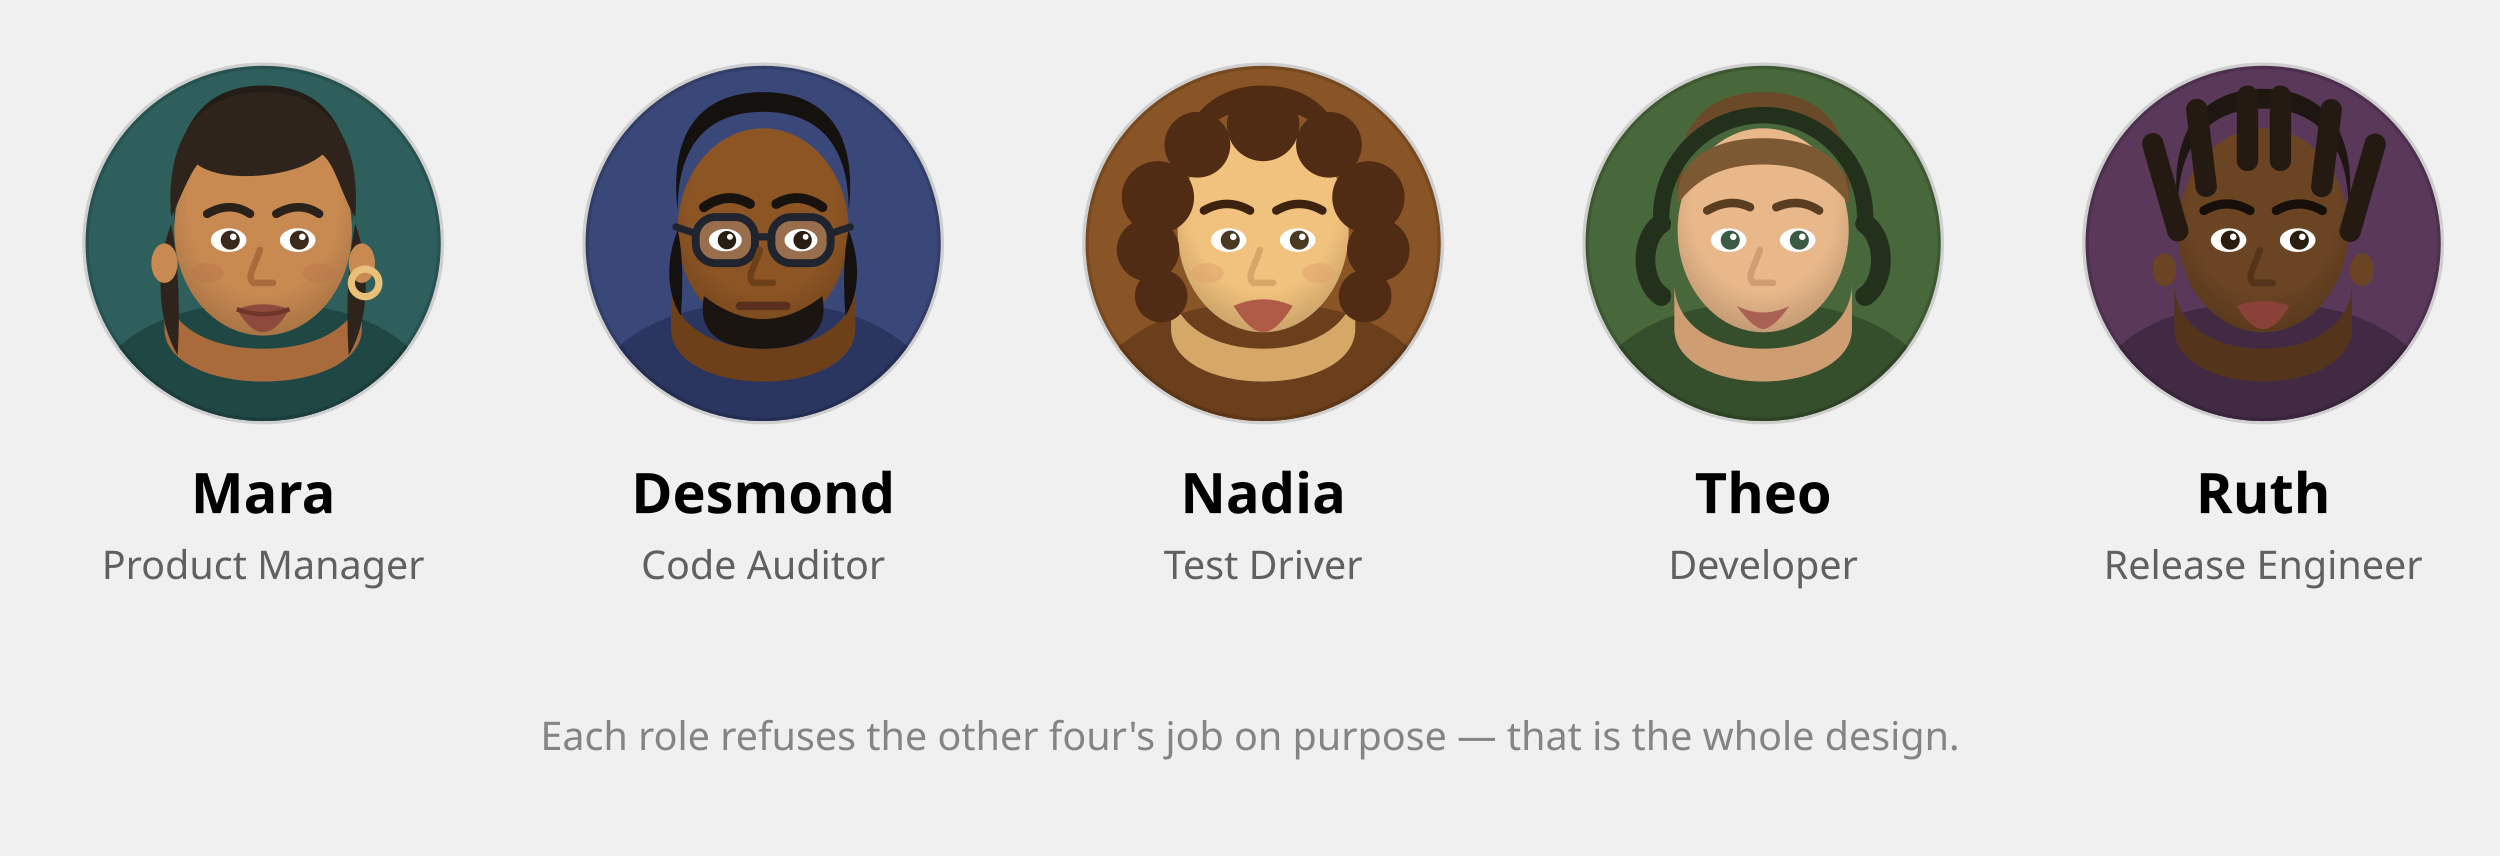
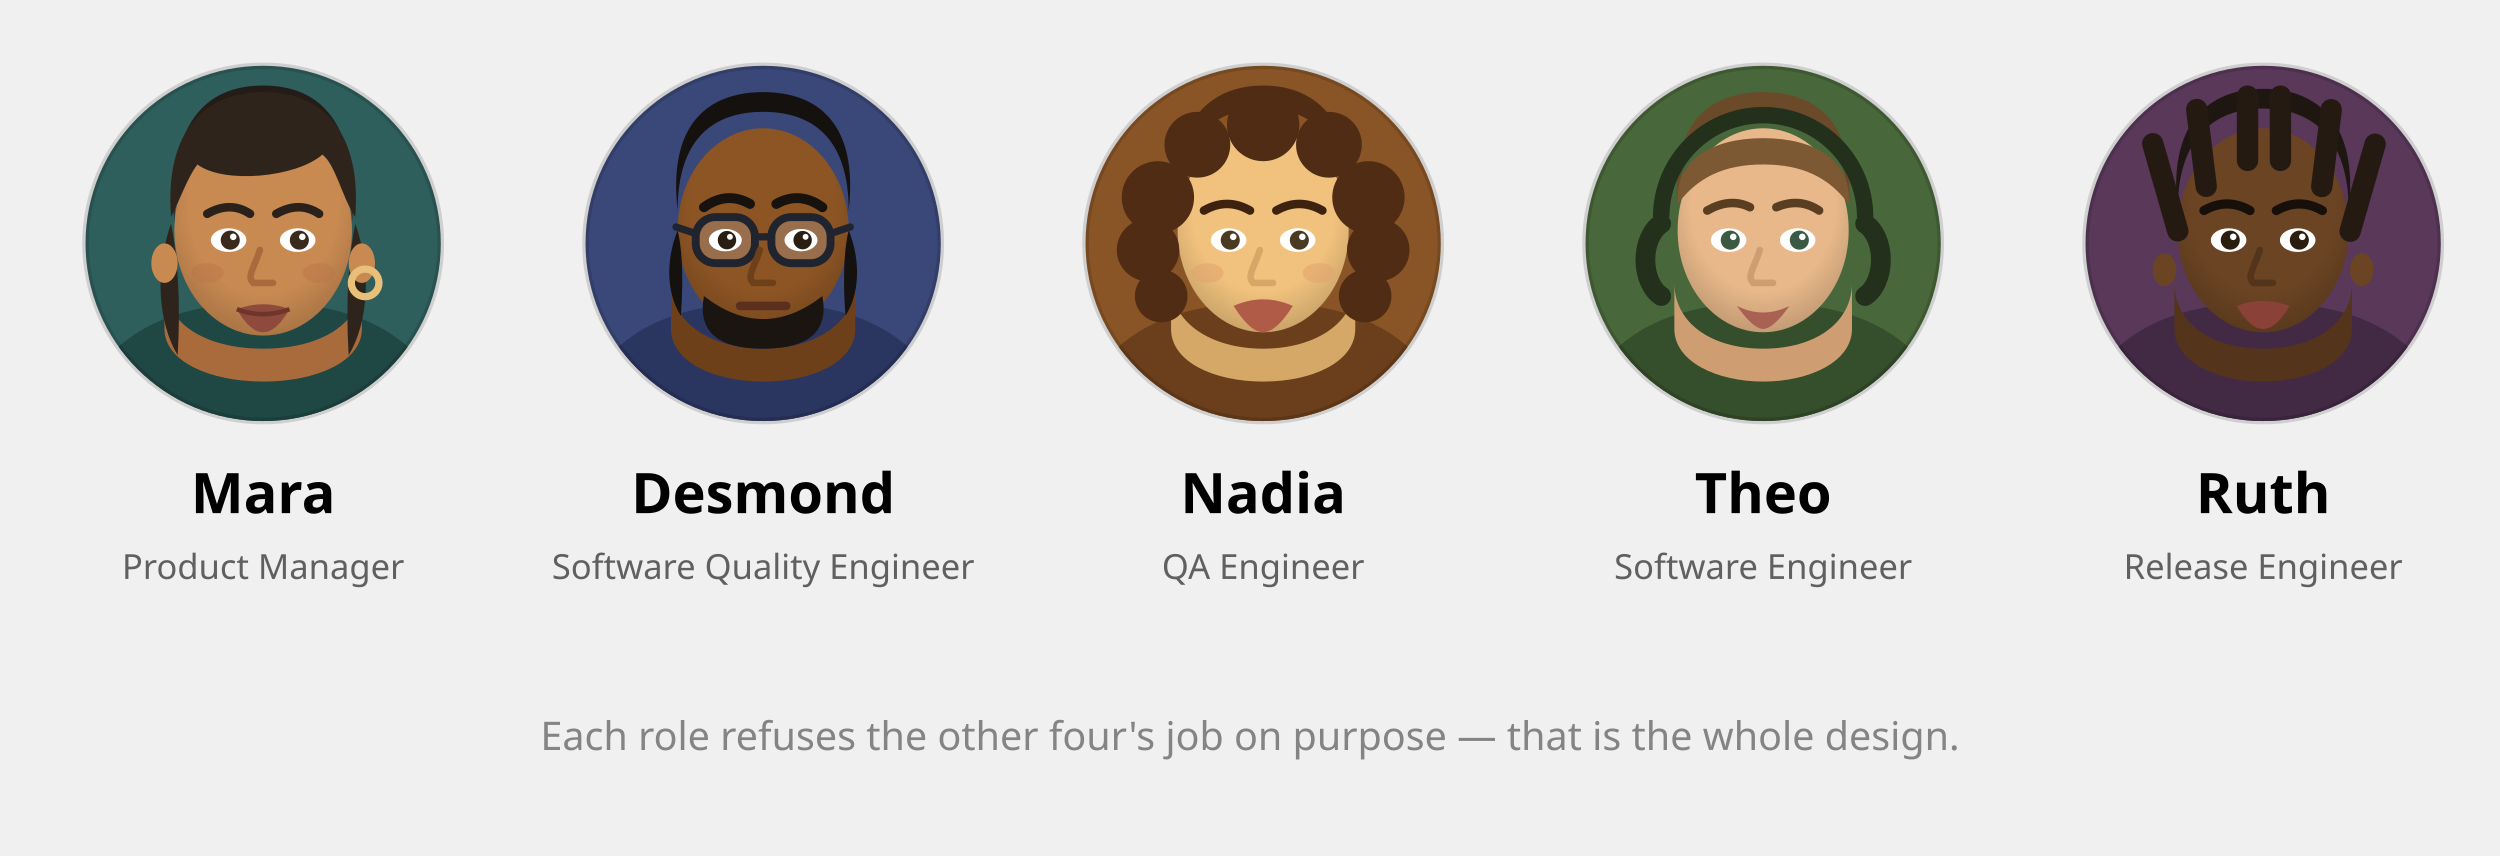
<svg xmlns="http://www.w3.org/2000/svg" viewBox="0 0 760 260" role="img" aria-labelledby="ttl dsc">
  <defs>
    <clipPath id="c0">
      <circle cx="0" cy="0" r="54" />
    </clipPath>
    <radialGradient id="vig" cx="50%" cy="38%" r="70%">
      <stop offset="60%" stop-color="#000" stop-opacity="0" />
      <stop offset="100%" stop-color="#000" stop-opacity=".22" />
    </radialGradient>
  </defs>
  <g transform="translate(80,74)">
    <g clip-path="url(#c0)">
      <rect x="-54" y="-54" width="108" height="108" fill="#2E5F5C" />
      <path d="M-54 44c10-18 28-26 54-26s44 8 54 26v10h-108z" fill="#1F4744" />
      <path d="M-30 12c0 12 12 20 30 20s30-8 30-20v14c0 10-14 16-30 16s-30-6-30-16z" fill="#A96B3C" />
      <ellipse cx="0" cy="-4" rx="27" ry="32" fill="#C98A52" />
      <ellipse cx="0" cy="-4" rx="27" ry="32" fill="url(#vig)" />
      <path d="M-27-6c0-24 12-34 27-34s27 10 27 34c2-30-9-42-27-42S-29-36-27-6z" fill="#241C16" />
      <path d="M-28-8c-2-26 10-38 28-38s30 12 28 38c-4-6-6-16-10-19-8 7-30 9-38 3-3 4-5 10-8 16z" fill="#2E241C" />
      <path d="M-28-6c-5 14-4 30 2 40 1-16 0-30-2-40zM28-6c5 14 4 30-2 40-1-16 0-30 2-40z" fill="#2E241C" />
      <ellipse cx="-30" cy="6" rx="4" ry="6" fill="#C98A52" />
      <ellipse cx="30" cy="6" rx="4" ry="6" fill="#C98A52" />
      <circle cx="31" cy="12" r="4.2" fill="none" stroke="#E8C07A" stroke-width="2.2" />
      <path d="M-17-9q7-4 13 0M4-9q7-4 13 0" stroke="#2A211A" stroke-width="2.6" fill="none" stroke-linecap="round" />
      <ellipse cx="-10.5" cy="-1" rx="5.4" ry="3.6" fill="#fff" />
      <ellipse cx="10.5" cy="-1" rx="5.4" ry="3.6" fill="#fff" />
      <circle cx="-10" cy="-1" r="2.9" fill="#3B2A1C" />
      <circle cx="11" cy="-1" r="2.9" fill="#3B2A1C" />
      <circle cx="-9.1" cy="-2" r="1" fill="#fff" />
      <circle cx="11.9" cy="-2" r="1" fill="#fff" />
      <path d="M-1 2c-2 6-4 8-2 10h6" stroke="#A96B3C" stroke-width="2" fill="none" stroke-linecap="round" />
      <path d="M-8 20q8-3 16 0-4 7-8 7t-8-7z" fill="#8E4A3C" />
      <path d="M-8 20q8 3 16 0" stroke="#6E3529" stroke-width="1.4" fill="none" />
      <ellipse cx="-17" cy="9" rx="5" ry="3" fill="#B9764A" opacity=".5" />
      <ellipse cx="17" cy="9" rx="5" ry="3" fill="#B9764A" opacity=".5" />
    </g>
    <circle r="54" fill="none" stroke="currentColor" stroke-opacity=".14" stroke-width="2" />
  </g>
  <text x="80" y="156" text-anchor="middle" font-family="system-ui,sans-serif" font-size="17" font-weight="600" fill="currentColor">Mara</text>
-   <text x="80" y="176" text-anchor="middle" font-family="system-ui,sans-serif" font-size="12" fill="currentColor" opacity=".6">Product Manager</text>
+   <text x="80" y="176" text-anchor="middle" font-family="system-ui,sans-serif" font-size="10.5" fill="currentColor" opacity=".6">Product Manager</text>
  <g transform="translate(232,74)">
    <g clip-path="url(#c0)">
      <rect x="-54" y="-54" width="108" height="108" fill="#3A4879" />
      <path d="M-54 44c10-18 28-26 54-26s44 8 54 26v10h-108z" fill="#2A3560" />
      <path d="M-28 12c0 12 12 20 28 20s28-8 28-20v14c0 10-13 16-28 16s-28-6-28-16z" fill="#6E4019" />
      <ellipse cx="0" cy="-4" rx="26" ry="31" fill="#8D5524" />
      <ellipse cx="0" cy="-4" rx="26" ry="31" fill="url(#vig)" />
      <path d="M-26-10c0-22 11-30 26-30s26 8 26 30c3-26-9-36-26-36S-29-36-26-10z" fill="#15110E" />
      <path d="M-18 16q18 14 36 0 3 16-18 16t-18-16z" fill="#1A1511" />
      <path d="M-26-4c-4 10-3 20 1 26 1-14 0-22-1-26zM26-4c4 10 3 20-1 26-1-14 0-22 1-26z" fill="#15110E" />
      <path d="M-18-11q7-5 14-1M4-12q7-4 14 1" stroke="#17120E" stroke-width="3" fill="none" stroke-linecap="round" />
      <g stroke="#20242E" stroke-width="2.4" fill="#CFE0FF" fill-opacity=".18">
        <rect x="-20.5" y="-8" width="18" height="14" rx="6" />
        <rect x="2.5" y="-8" width="18" height="14" rx="6" />
      </g>
      <path d="M-2.5-2h5M-20.5-3l-6-2M20.5-3l6-2" stroke="#20242E" stroke-width="2.2" fill="none" stroke-linecap="round" />
      <ellipse cx="-11.5" cy="-1" rx="5" ry="3.4" fill="#fff" />
      <ellipse cx="11.5" cy="-1" rx="5" ry="3.4" fill="#fff" />
      <circle cx="-11" cy="-1" r="2.8" fill="#2A1D12" />
      <circle cx="12" cy="-1" r="2.8" fill="#2A1D12" />
      <circle cx="-10.1" cy="-2" r=".9" fill="#fff" />
      <circle cx="12.9" cy="-2" r=".9" fill="#fff" />
      <path d="M-1 2c-2 6-4 8-2 10h6" stroke="#6E4019" stroke-width="2" fill="none" stroke-linecap="round" />
      <path d="M-7 19h14" stroke="#5A2F1E" stroke-width="2.6" stroke-linecap="round" />
    </g>
    <circle r="54" fill="none" stroke="currentColor" stroke-opacity=".14" stroke-width="2" />
  </g>
  <text x="232" y="156" text-anchor="middle" font-family="system-ui,sans-serif" font-size="17" font-weight="600" fill="currentColor">Desmond</text>
-   <text x="232" y="176" text-anchor="middle" font-family="system-ui,sans-serif" font-size="12" fill="currentColor" opacity=".6">Code Auditor</text>
+   <text x="232" y="176" text-anchor="middle" font-family="system-ui,sans-serif" font-size="10.5" fill="currentColor" opacity=".6">Software Quality Engineer</text>
  <g transform="translate(384,74)">
    <g clip-path="url(#c0)">
      <rect x="-54" y="-54" width="108" height="108" fill="#8A5526" />
      <path d="M-54 44c10-18 28-26 54-26s44 8 54 26v10h-108z" fill="#6B3F1B" />
      <path d="M-28 12c0 12 12 20 28 20s28-8 28-20v14c0 10-13 16-28 16s-28-6-28-16z" fill="#D6A868" />
      <ellipse cx="0" cy="-4" rx="26" ry="31" fill="#F1C27D" />
      <ellipse cx="0" cy="-4" rx="26" ry="31" fill="url(#vig)" />
      <g fill="#4F2C13">
        <path d="M-26-8c0-24 11-33 26-33s26 9 26 33c3-28-9-40-26-40S-29-36-26-8z" />
        <circle cx="-32" cy="-14" r="11" />
        <circle cx="32" cy="-14" r="11" />
        <circle cx="-35" cy="2" r="9.5" />
        <circle cx="35" cy="2" r="9.5" />
        <circle cx="-31" cy="16" r="8" />
        <circle cx="31" cy="16" r="8" />
        <circle cx="-20" cy="-30" r="10" />
        <circle cx="20" cy="-30" r="10" />
        <circle cx="0" cy="-36" r="11" />
      </g>
      <path d="M-18-10q7-4 14 0M4-10q7-4 14 0" stroke="#3E2210" stroke-width="2.6" fill="none" stroke-linecap="round" />
      <ellipse cx="-10.5" cy="-1" rx="5.4" ry="3.6" fill="#fff" />
      <ellipse cx="10.5" cy="-1" rx="5.4" ry="3.6" fill="#fff" />
      <circle cx="-10" cy="-1" r="2.9" fill="#4A3A22" />
      <circle cx="11" cy="-1" r="2.9" fill="#4A3A22" />
      <circle cx="-9.1" cy="-2" r="1" fill="#fff" />
      <circle cx="11.9" cy="-2" r="1" fill="#fff" />
      <path d="M-1 2c-2 6-4 8-2 10h6" stroke="#D6A868" stroke-width="2" fill="none" stroke-linecap="round" />
      <path d="M-9 19q9-4 18 0-5 8-9 8t-9-8z" fill="#B05A48" />
      <ellipse cx="-17" cy="9" rx="5" ry="3" fill="#E0A46E" opacity=".55" />
      <ellipse cx="17" cy="9" rx="5" ry="3" fill="#E0A46E" opacity=".55" />
    </g>
    <circle r="54" fill="none" stroke="currentColor" stroke-opacity=".14" stroke-width="2" />
  </g>
  <text x="384" y="156" text-anchor="middle" font-family="system-ui,sans-serif" font-size="17" font-weight="600" fill="currentColor">Nadia</text>
-   <text x="384" y="176" text-anchor="middle" font-family="system-ui,sans-serif" font-size="12" fill="currentColor" opacity=".6">Test Driver</text>
+   <text x="384" y="176" text-anchor="middle" font-family="system-ui,sans-serif" font-size="10.5" fill="currentColor" opacity=".6">QA Engineer</text>
  <g transform="translate(536,74)">
    <g clip-path="url(#c0)">
      <rect x="-54" y="-54" width="108" height="108" fill="#48673A" />
      <path d="M-54 44c10-18 28-26 54-26s44 8 54 26v10h-108z" fill="#354E2B" />
      <path d="M-27 12c0 12 11 20 27 20s27-8 27-20v14c0 10-13 16-27 16s-27-6-27-16z" fill="#CE9E72" />
      <ellipse cx="0" cy="-4" rx="26" ry="31" fill="#E8B88A" />
      <ellipse cx="0" cy="-4" rx="26" ry="31" fill="url(#vig)" />
      <path d="M-26-12c1-20 11-28 26-28s25 8 26 28c2-24-9-34-26-34s-28 10-26 34z" fill="#6B4A2A" />
      <path d="M-26-12c6-8 14-12 26-12s20 4 26 12c1-13-10-20-26-20s-27 7-26 20z" fill="#7C5833" />
      <path d="M-17-10q7-4 13-1M4-11q7-3 13 1" stroke="#5A3E22" stroke-width="2.6" fill="none" stroke-linecap="round" />
      <ellipse cx="-10.5" cy="-1" rx="5.4" ry="3.6" fill="#fff" />
      <ellipse cx="10.5" cy="-1" rx="5.4" ry="3.6" fill="#fff" />
      <circle cx="-10" cy="-1" r="2.9" fill="#3A5A44" />
      <circle cx="11" cy="-1" r="2.9" fill="#3A5A44" />
      <circle cx="-9.1" cy="-2" r="1" fill="#fff" />
      <circle cx="11.9" cy="-2" r="1" fill="#fff" />
      <path d="M-1 2c-2 6-4 8-2 10h6" stroke="#CE9E72" stroke-width="2" fill="none" stroke-linecap="round" />
      <path d="M-8 19q8 4 16 0-5 7-8 7t-8-7z" fill="#A96153" />
      <path d="M-31-6a8 12 0 0 0 0 22M31-6a8 12 0 0 1 0 22" stroke="#22301C" stroke-width="6" fill="none" stroke-linecap="round" />
      <path d="M-31-8a31 31 0 0 1 62 0" stroke="#22301C" stroke-width="5" fill="none" />
    </g>
    <circle r="54" fill="none" stroke="currentColor" stroke-opacity=".14" stroke-width="2" />
  </g>
  <text x="536" y="156" text-anchor="middle" font-family="system-ui,sans-serif" font-size="17" font-weight="600" fill="currentColor">Theo</text>
-   <text x="536" y="176" text-anchor="middle" font-family="system-ui,sans-serif" font-size="12" fill="currentColor" opacity=".6">Developer</text>
+   <text x="536" y="176" text-anchor="middle" font-family="system-ui,sans-serif" font-size="10.5" fill="currentColor" opacity=".6">Software Engineer</text>
  <g transform="translate(688,74)">
    <g clip-path="url(#c0)">
      <rect x="-54" y="-54" width="108" height="108" fill="#59385A" />
      <path d="M-54 44c10-18 28-26 54-26s44 8 54 26v10h-108z" fill="#422A45" />
      <path d="M-27 12c0 12 11 20 27 20s27-8 27-20v14c0 10-13 16-27 16s-27-6-27-16z" fill="#54341B" />
      <ellipse cx="0" cy="-4" rx="26" ry="31" fill="#6B4423" />
      <ellipse cx="0" cy="-4" rx="26" ry="31" fill="url(#vig)" />
      <path d="M-26-10c0-22 11-31 26-31s26 9 26 31c3-26-9-37-26-37S-29-36-26-10z" fill="#1E1610" />
      <g fill="#241A12">
        <rect x="-33" y="-34" width="6.5" height="34" rx="3.2" transform="rotate(-16 -30 -17)" />
        <rect x="-22" y="-44" width="6.5" height="30" rx="3.2" transform="rotate(-7 -19 -29)" />
        <rect x="-8" y="-48" width="6.5" height="26" rx="3.2" />
        <rect x="2" y="-48" width="6.5" height="26" rx="3.2" />
        <rect x="16" y="-44" width="6.5" height="30" rx="3.2" transform="rotate(7 19 -29)" />
        <rect x="27" y="-34" width="6.5" height="34" rx="3.2" transform="rotate(16 30 -17)" />
      </g>
      <path d="M-18-10q7-4 14 0M4-10q7-4 14 0" stroke="#160F0A" stroke-width="2.8" fill="none" stroke-linecap="round" />
      <ellipse cx="-10.5" cy="-1" rx="5.4" ry="3.6" fill="#fff" />
      <ellipse cx="10.5" cy="-1" rx="5.4" ry="3.6" fill="#fff" />
      <circle cx="-10" cy="-1" r="2.9" fill="#2B1C10" />
      <circle cx="11" cy="-1" r="2.9" fill="#2B1C10" />
      <circle cx="-9.1" cy="-2" r="1" fill="#fff" />
      <circle cx="11.9" cy="-2" r="1" fill="#fff" />
      <path d="M-1 2c-2 6-4 8-2 10h6" stroke="#54341B" stroke-width="2" fill="none" stroke-linecap="round" />
      <path d="M-8 19q8-3 16 0-4 7-8 7t-8-7z" fill="#8A4238" />
      <ellipse cx="-30" cy="8" rx="3.6" ry="5" fill="#6B4423" />
      <ellipse cx="30" cy="8" rx="3.6" ry="5" fill="#6B4423" />
    </g>
    <circle r="54" fill="none" stroke="currentColor" stroke-opacity=".14" stroke-width="2" />
  </g>
  <text x="688" y="156" text-anchor="middle" font-family="system-ui,sans-serif" font-size="17" font-weight="600" fill="currentColor">Ruth</text>
-   <text x="688" y="176" text-anchor="middle" font-family="system-ui,sans-serif" font-size="12" fill="currentColor" opacity=".6">Release Engineer</text>
+   <text x="688" y="176" text-anchor="middle" font-family="system-ui,sans-serif" font-size="10.5" fill="currentColor" opacity=".6">Release Engineer</text>
  <text x="380" y="228" text-anchor="middle" font-family="system-ui,sans-serif" font-size="12" fill="currentColor" opacity=".45">Each role refuses the other four's job on purpose — that is the whole design.</text>
</svg>
